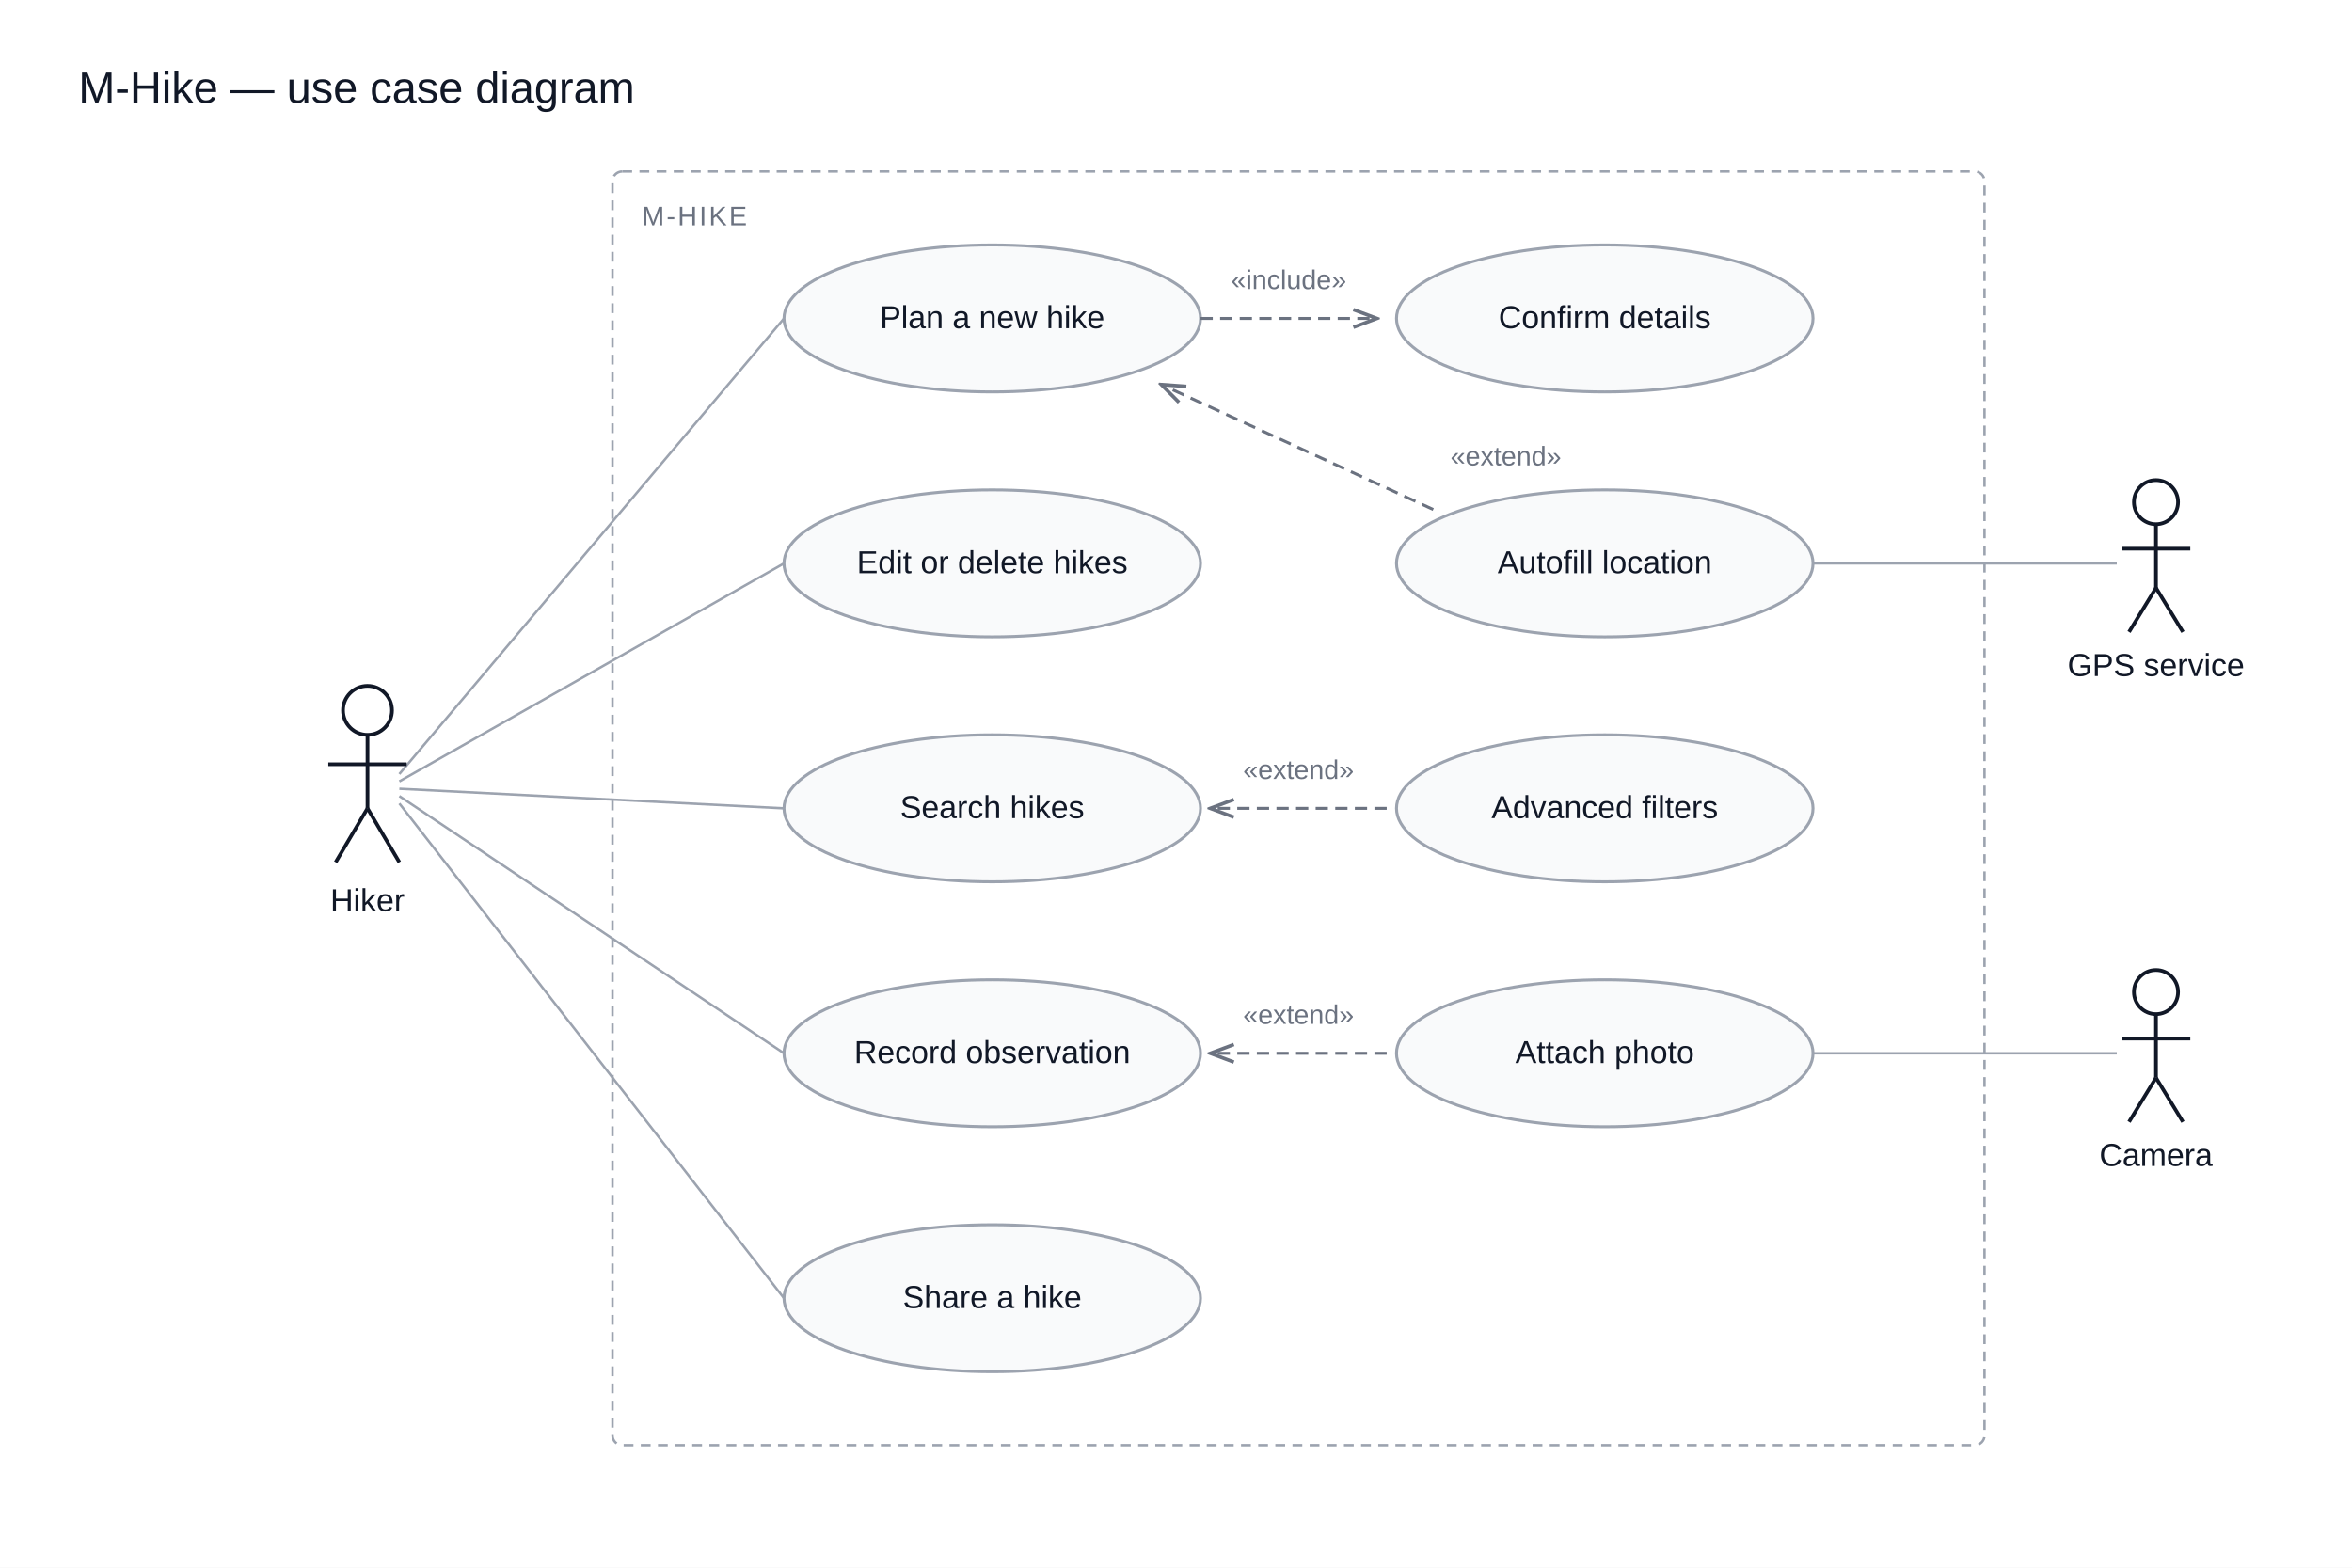
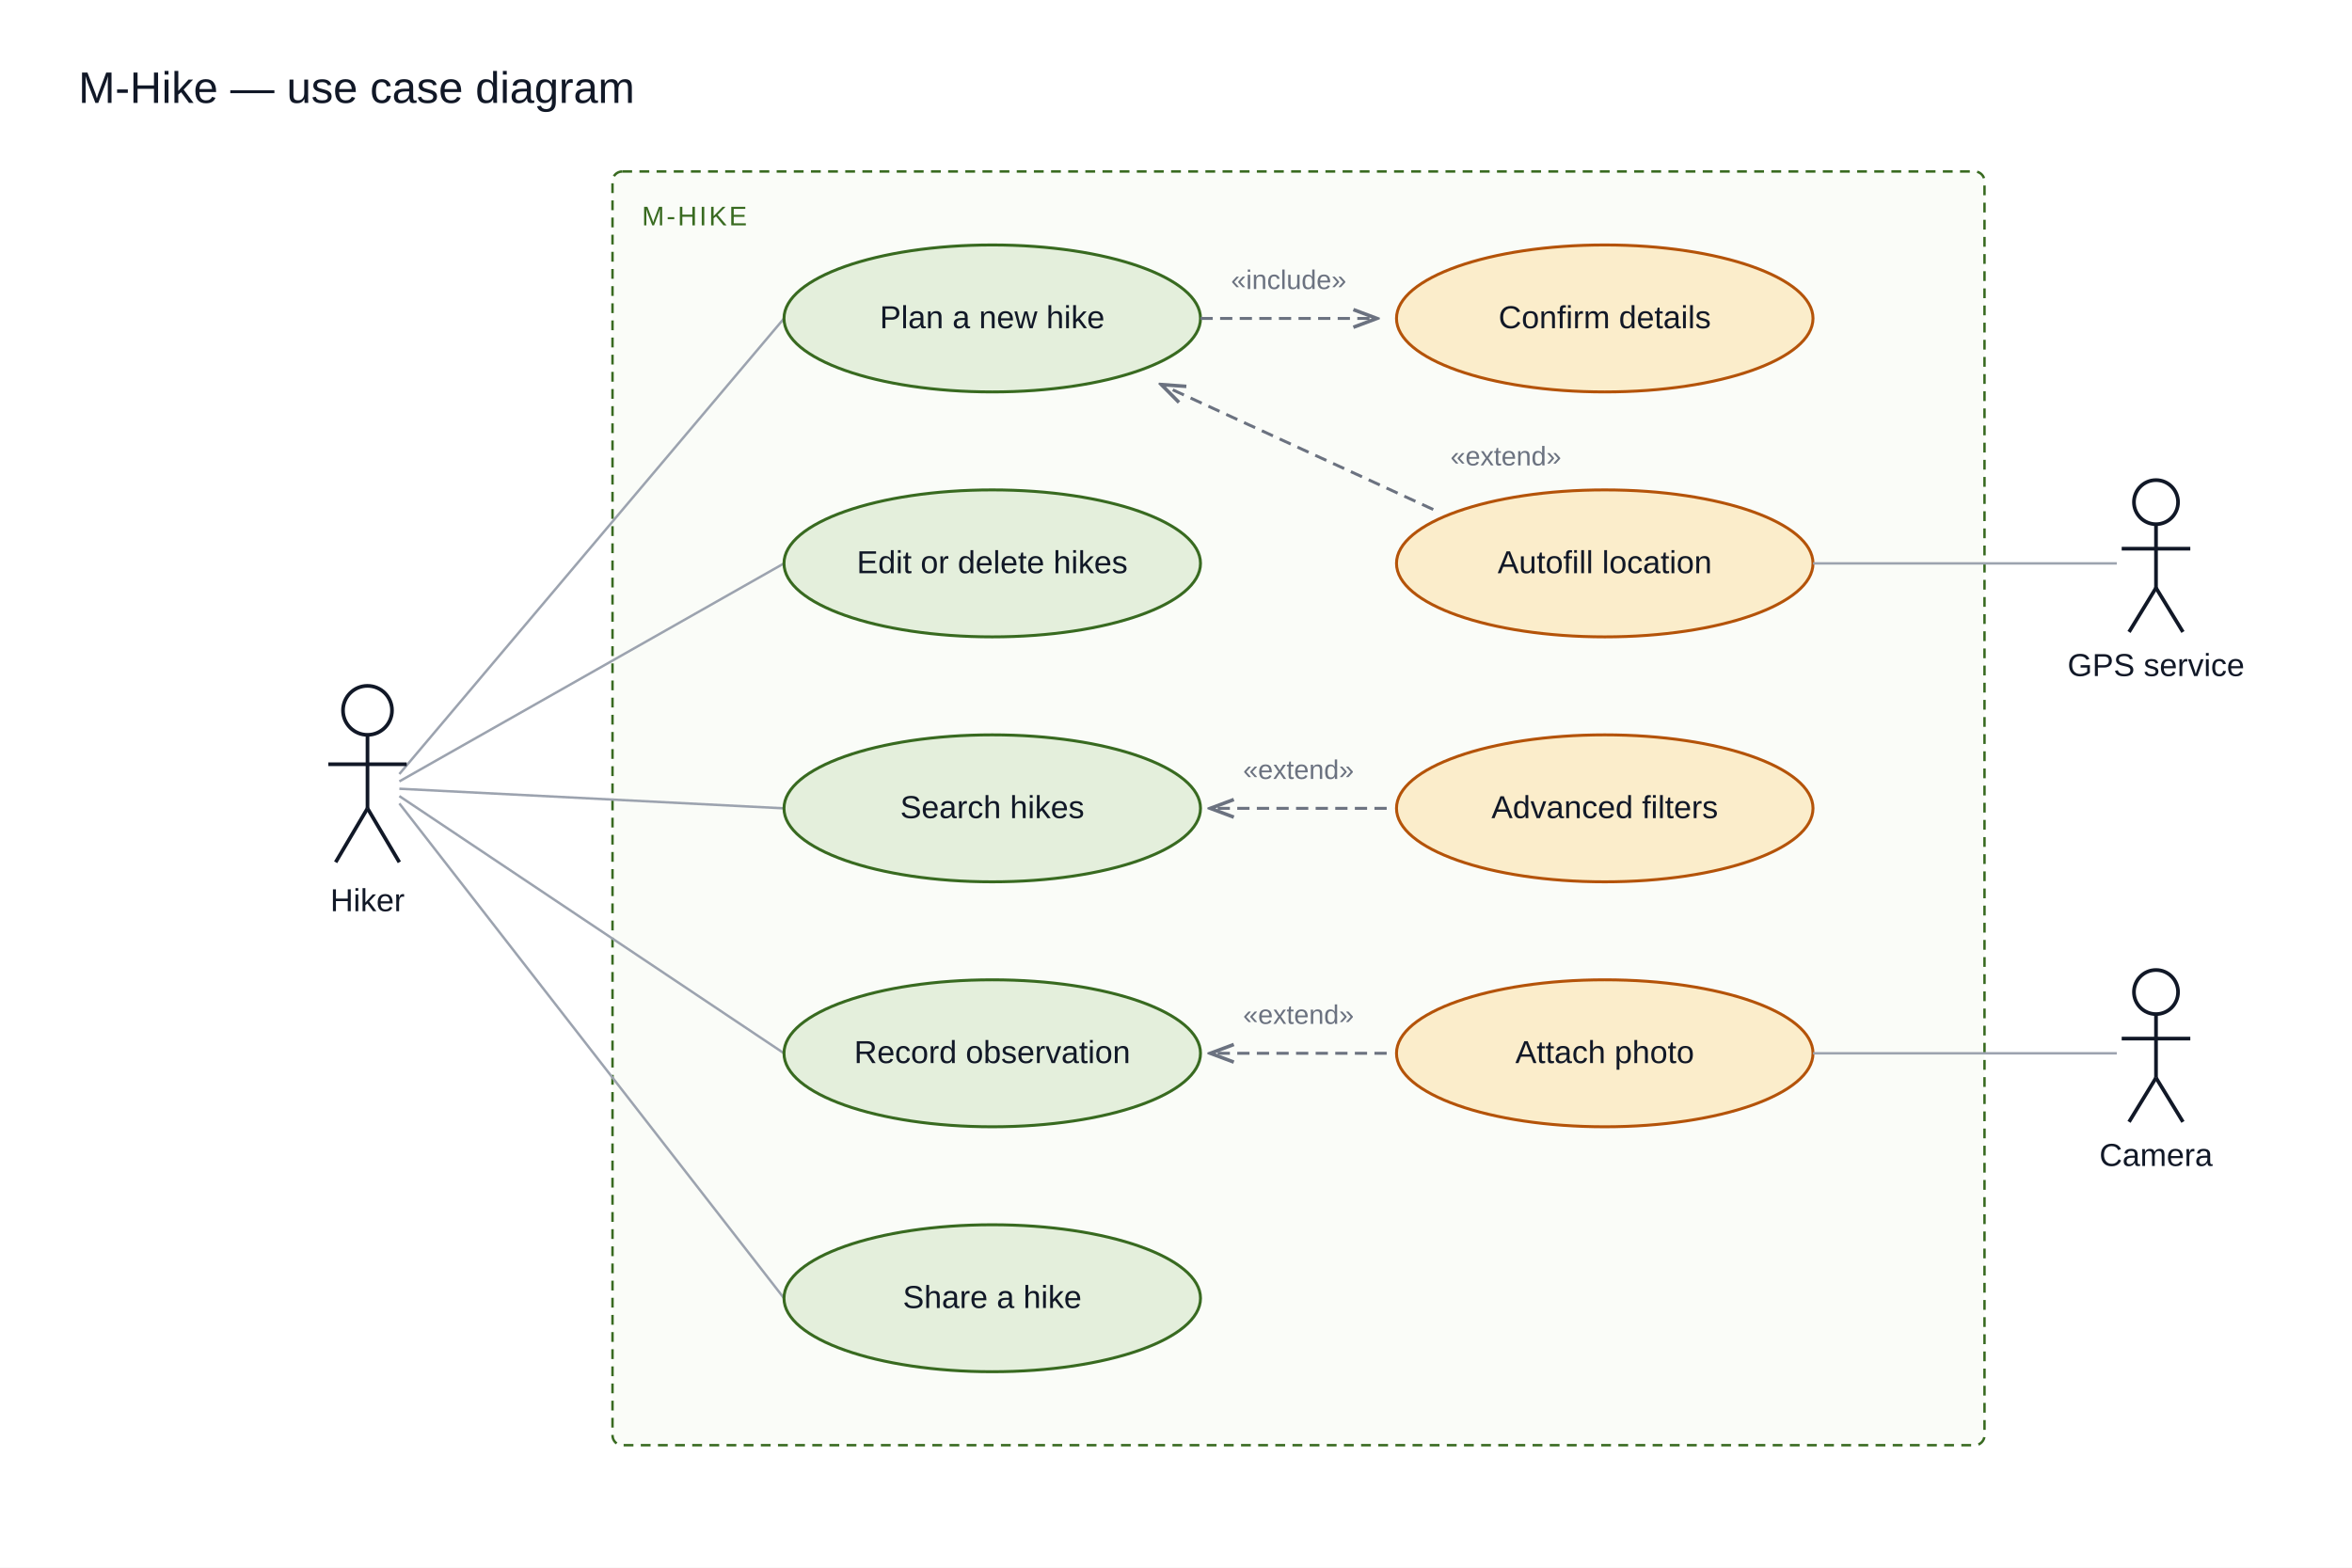
<svg xmlns="http://www.w3.org/2000/svg" viewBox="0 0 960 640" width="960" height="640">
  <style>
    text { font-family: -apple-system, BlinkMacSystemFont, 'Segoe UI', 'Helvetica Neue', Arial, sans-serif; }
  </style>
  <defs>
    <marker id="arrow-open" markerWidth="10" markerHeight="8" refX="9" refY="4" orient="auto">
      <path d="M1,1 L9,4 L1,7" fill="none" stroke="#6b7280" stroke-width="1.2" />
    </marker>
  </defs>
  <rect width="960" height="640" fill="#ffffff" />
  <text x="32" y="42" font-size="18" font-weight="500" fill="#111827">M-Hike — use case diagram</text>
-   <rect x="250" y="70" width="560" height="520" rx="4" fill="none" stroke="#9ca3af" stroke-width="1" stroke-dasharray="4,3" />
-   <text x="262" y="92" font-size="11" font-weight="500" letter-spacing="0.08em" fill="#6b7280">M-HIKE</text>
+   <rect x="250" y="70" width="560" height="520" rx="4" fill="#FAFCF8" stroke="#386A20" stroke-width="1" stroke-dasharray="4,3" />
+   <text x="262" y="92" font-size="11" font-weight="500" letter-spacing="0.08em" fill="#386A20">M-HIKE</text>
  <line x1="163" y1="316" x2="320" y2="130" stroke="#9ca3af" stroke-width="1" />
  <line x1="163" y1="319" x2="320" y2="230" stroke="#9ca3af" stroke-width="1" />
  <line x1="163" y1="322" x2="320" y2="330" stroke="#9ca3af" stroke-width="1" />
  <line x1="163" y1="325" x2="320" y2="430" stroke="#9ca3af" stroke-width="1" />
  <line x1="163" y1="328" x2="320" y2="530" stroke="#9ca3af" stroke-width="1" />
  <circle cx="150" cy="290" r="10" fill="none" stroke="#111827" stroke-width="1.5" />
  <line x1="150" y1="300" x2="150" y2="330" stroke="#111827" stroke-width="1.5" />
  <line x1="134" y1="312" x2="166" y2="312" stroke="#111827" stroke-width="1.5" />
  <line x1="150" y1="330" x2="137" y2="352" stroke="#111827" stroke-width="1.5" />
  <line x1="150" y1="330" x2="163" y2="352" stroke="#111827" stroke-width="1.5" />
  <text x="150" y="372" font-size="13" font-weight="500" fill="#111827" text-anchor="middle">Hiker</text>
-   <ellipse cx="405" cy="130" rx="85" ry="30" fill="#f9fafb" stroke="#9ca3af" stroke-width="1.2" />
+   <ellipse cx="405" cy="130" rx="85" ry="30" fill="#E4EFDC" stroke="#386A20" stroke-width="1.2" />
  <text x="405" y="134" font-size="13" fill="#111827" text-anchor="middle">Plan a new hike</text>
-   <ellipse cx="405" cy="230" rx="85" ry="30" fill="#f9fafb" stroke="#9ca3af" stroke-width="1.2" />
+   <ellipse cx="405" cy="230" rx="85" ry="30" fill="#E4EFDC" stroke="#386A20" stroke-width="1.2" />
  <text x="405" y="234" font-size="13" fill="#111827" text-anchor="middle">Edit or delete hikes</text>
-   <ellipse cx="405" cy="330" rx="85" ry="30" fill="#f9fafb" stroke="#9ca3af" stroke-width="1.2" />
+   <ellipse cx="405" cy="330" rx="85" ry="30" fill="#E4EFDC" stroke="#386A20" stroke-width="1.2" />
  <text x="405" y="334" font-size="13" fill="#111827" text-anchor="middle">Search hikes</text>
-   <ellipse cx="405" cy="430" rx="85" ry="30" fill="#f9fafb" stroke="#9ca3af" stroke-width="1.2" />
+   <ellipse cx="405" cy="430" rx="85" ry="30" fill="#E4EFDC" stroke="#386A20" stroke-width="1.2" />
  <text x="405" y="434" font-size="13" fill="#111827" text-anchor="middle">Record observation</text>
-   <ellipse cx="405" cy="530" rx="85" ry="30" fill="#f9fafb" stroke="#9ca3af" stroke-width="1.2" />
+   <ellipse cx="405" cy="530" rx="85" ry="30" fill="#E4EFDC" stroke="#386A20" stroke-width="1.2" />
  <text x="405" y="534" font-size="13" fill="#111827" text-anchor="middle">Share a hike</text>
-   <ellipse cx="655" cy="130" rx="85" ry="30" fill="#f9fafb" stroke="#9ca3af" stroke-width="1.2" />
+   <ellipse cx="655" cy="130" rx="85" ry="30" fill="#FBEDCB" stroke="#B45309" stroke-width="1.2" />
  <text x="655" y="134" font-size="13" fill="#111827" text-anchor="middle">Confirm details</text>
-   <ellipse cx="655" cy="230" rx="85" ry="30" fill="#f9fafb" stroke="#9ca3af" stroke-width="1.2" />
+   <ellipse cx="655" cy="230" rx="85" ry="30" fill="#FBEDCB" stroke="#B45309" stroke-width="1.2" />
  <text x="655" y="234" font-size="13" fill="#111827" text-anchor="middle">Autofill location</text>
-   <ellipse cx="655" cy="330" rx="85" ry="30" fill="#f9fafb" stroke="#9ca3af" stroke-width="1.2" />
+   <ellipse cx="655" cy="330" rx="85" ry="30" fill="#FBEDCB" stroke="#B45309" stroke-width="1.2" />
  <text x="655" y="334" font-size="13" fill="#111827" text-anchor="middle">Advanced filters</text>
-   <ellipse cx="655" cy="430" rx="85" ry="30" fill="#f9fafb" stroke="#9ca3af" stroke-width="1.2" />
+   <ellipse cx="655" cy="430" rx="85" ry="30" fill="#FBEDCB" stroke="#B45309" stroke-width="1.2" />
  <text x="655" y="434" font-size="13" fill="#111827" text-anchor="middle">Attach photo</text>
  <line x1="490" y1="130" x2="562" y2="130" stroke="#6b7280" stroke-width="1.2" stroke-dasharray="5,3" marker-end="url(#arrow-open)" />
  <text x="526" y="118" font-size="11" fill="#6b7280" text-anchor="middle">«include»</text>
  <line x1="585" y1="208" x2="474" y2="157" stroke="#6b7280" stroke-width="1.2" stroke-dasharray="5,3" marker-end="url(#arrow-open)" />
  <text x="592" y="190" font-size="11" fill="#6b7280">«extend»</text>
  <line x1="566" y1="330" x2="494" y2="330" stroke="#6b7280" stroke-width="1.2" stroke-dasharray="5,3" marker-end="url(#arrow-open)" />
  <text x="530" y="318" font-size="11" fill="#6b7280" text-anchor="middle">«extend»</text>
  <line x1="566" y1="430" x2="494" y2="430" stroke="#6b7280" stroke-width="1.2" stroke-dasharray="5,3" marker-end="url(#arrow-open)" />
  <text x="530" y="418" font-size="11" fill="#6b7280" text-anchor="middle">«extend»</text>
  <line x1="740" y1="230" x2="864" y2="230" stroke="#9ca3af" stroke-width="1" />
  <circle cx="880" cy="205" r="9" fill="none" stroke="#111827" stroke-width="1.5" />
  <line x1="880" y1="214" x2="880" y2="240" stroke="#111827" stroke-width="1.5" />
  <line x1="866" y1="224" x2="894" y2="224" stroke="#111827" stroke-width="1.5" />
  <line x1="880" y1="240" x2="869" y2="258" stroke="#111827" stroke-width="1.5" />
  <line x1="880" y1="240" x2="891" y2="258" stroke="#111827" stroke-width="1.5" />
  <text x="880" y="276" font-size="13" font-weight="500" fill="#111827" text-anchor="middle">GPS service</text>
  <line x1="740" y1="430" x2="864" y2="430" stroke="#9ca3af" stroke-width="1" />
  <circle cx="880" cy="405" r="9" fill="none" stroke="#111827" stroke-width="1.5" />
  <line x1="880" y1="414" x2="880" y2="440" stroke="#111827" stroke-width="1.5" />
  <line x1="866" y1="424" x2="894" y2="424" stroke="#111827" stroke-width="1.5" />
  <line x1="880" y1="440" x2="869" y2="458" stroke="#111827" stroke-width="1.5" />
  <line x1="880" y1="440" x2="891" y2="458" stroke="#111827" stroke-width="1.5" />
  <text x="880" y="476" font-size="13" font-weight="500" fill="#111827" text-anchor="middle">Camera</text>
</svg>
